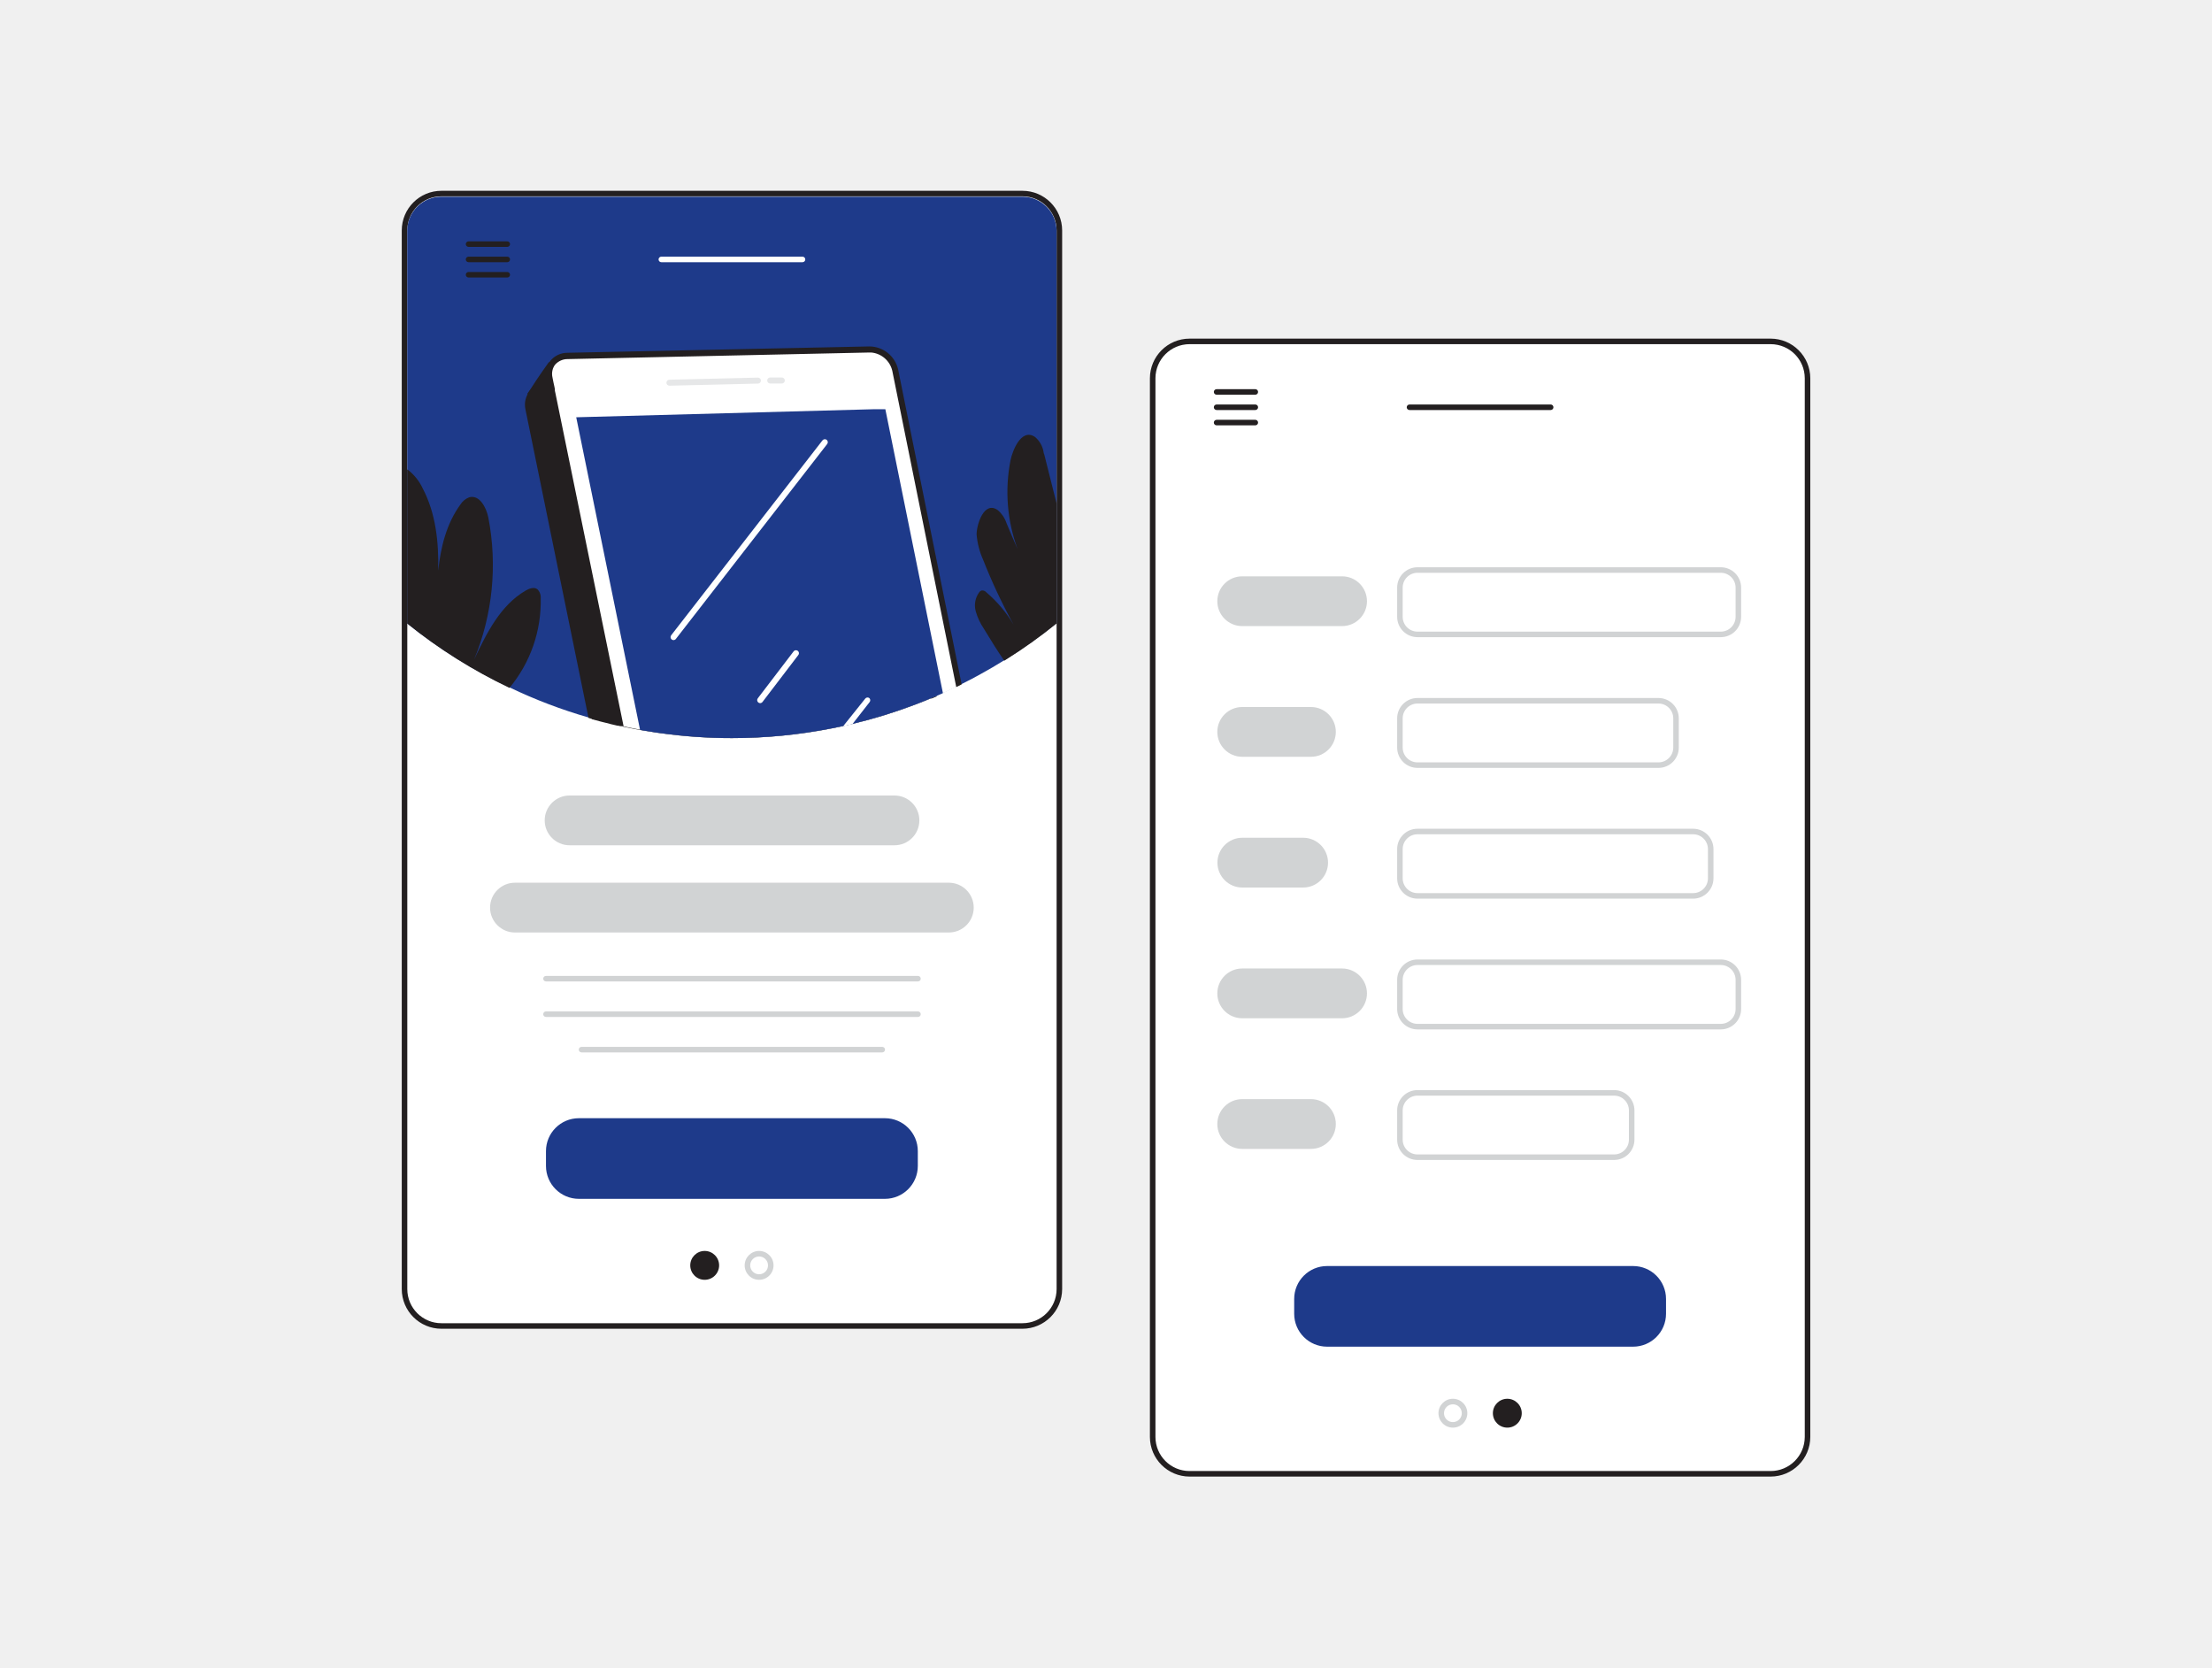
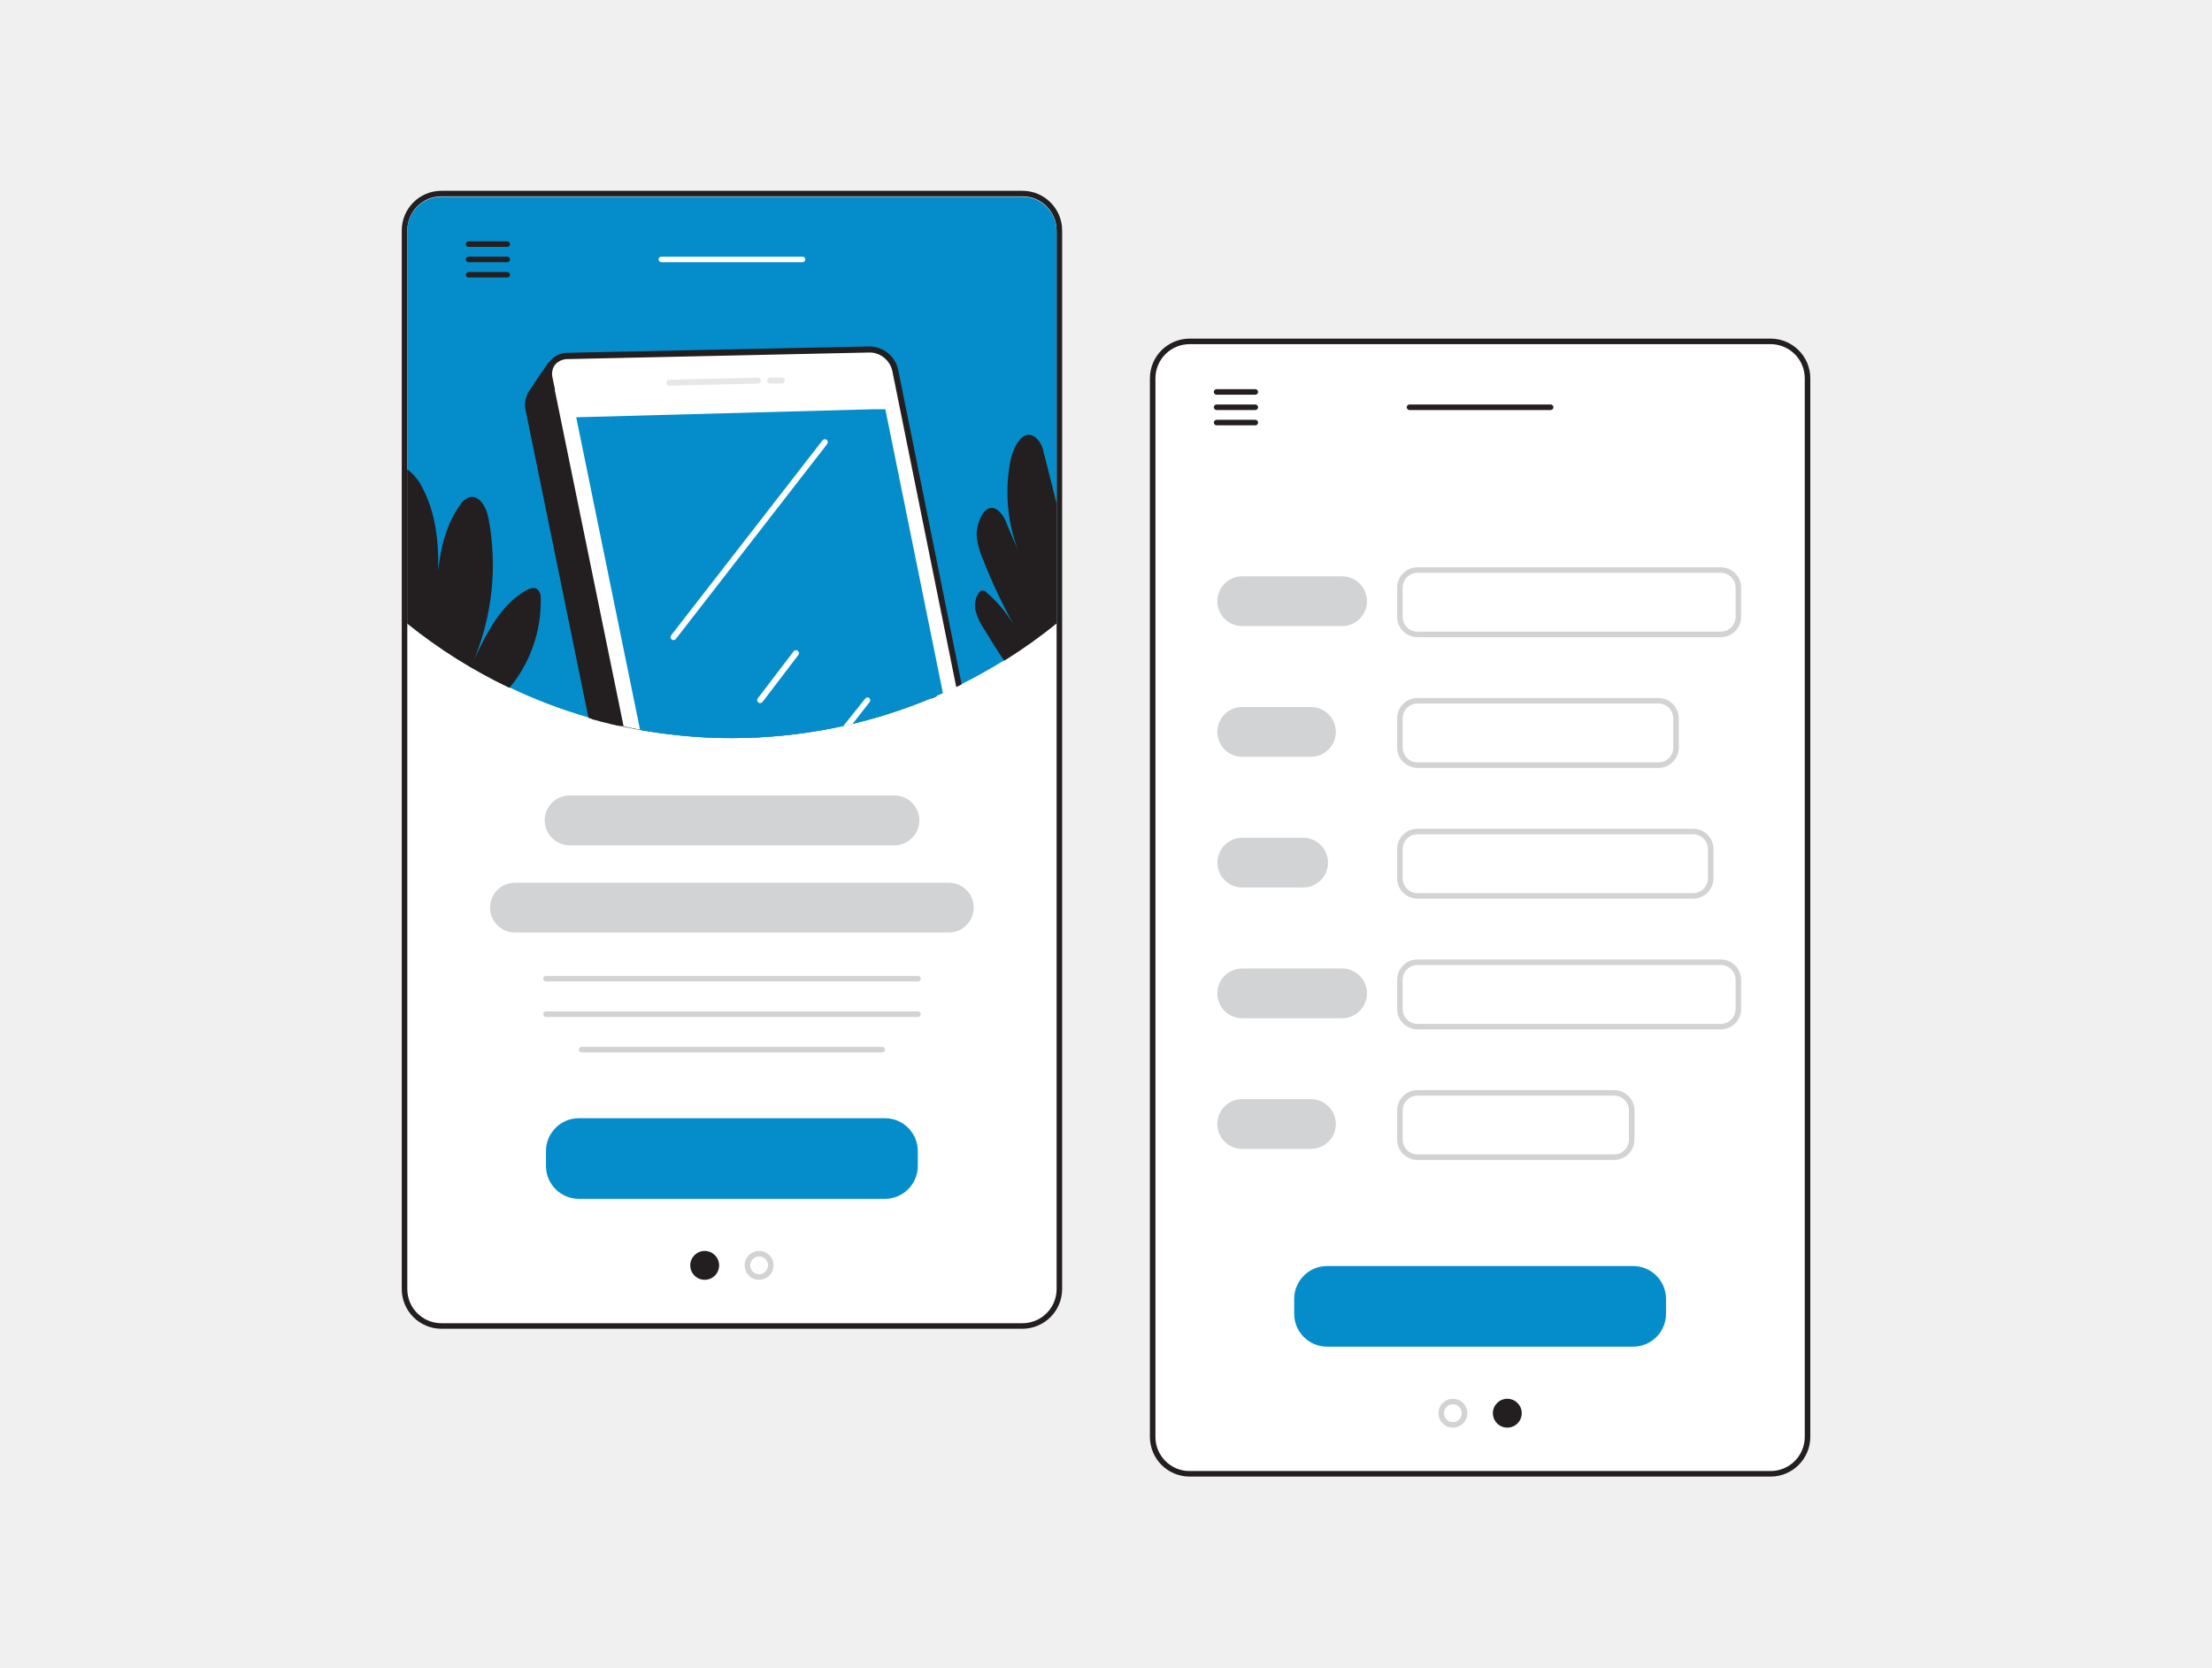
<svg xmlns="http://www.w3.org/2000/svg" viewBox="0 0 400 300" width="406" height="306" class="illustration styles_illustrationTablet__1DWOa">
  <g id="_247_landing_page_flatline" data-name="#247_landing_page_flatline">
    <path d="M191.07,40.93V232.35a6.18,6.18,0,0,1-6.18,6.17H79.82a6.17,6.17,0,0,1-6.17-6.17V40.93a6.17,6.17,0,0,1,6.17-6.17H184.89A6.18,6.18,0,0,1,191.07,40.93Z" fill="#fff" />
    <path d="M184.89,34.76a6.18,6.18,0,0,1,6.18,6.17V232.35a6.18,6.18,0,0,1-6.18,6.17H79.82a6.17,6.17,0,0,1-6.17-6.17V40.93a6.17,6.17,0,0,1,6.17-6.17H184.89m0-1H79.82a7.17,7.17,0,0,0-7.17,7.17V232.35a7.18,7.18,0,0,0,7.17,7.17H184.89a7.19,7.19,0,0,0,7.18-7.17V40.93a7.18,7.18,0,0,0-7.18-7.17Z" fill="#231f20" />
-     <path d="M191.06,40.92v71a92.07,92.07,0,0,1-9.21,6.57l-.26.16c-1.38.86-2.79,1.69-4.22,2.47-1.13.64-2.28,1.24-3.44,1.81l-.05,0-.45.23h0l-.48.23c-.76.37-1.52.72-2.29,1.07l-.12,0-.33.15-.44.19-.15.07-.17.07-.11.05-.2.08-.2.08c-.09,0-.19.08-.28.12l-.22.09c-.4.18-.79.34-1.19.5l-.94.37-.44.17-.44.17a92.34,92.34,0,0,1-11.26,3.46l-1.68.38-.5.11c-.49.11-1,.21-1.48.3a93.36,93.36,0,0,1-18.13,1.77,92.91,92.91,0,0,1-12.89-.89c-.6-.08-1.2-.16-1.79-.27l-.83-.13-.5-.08-.51-.09h-.08l-1-.19-.56-.11a5.41,5.41,0,0,1-.58-.12l-.83-.17-.49-.11-.08,0c-.15,0-.3-.06-.44-.09l-.15,0a2.22,2.22,0,0,1-.37-.09c-.54-.12-1.08-.25-1.61-.4l-.58-.14-.59-.15-.87-.24-.59-.16-.59-.16a91.56,91.56,0,0,1-14.28-5.43A93,93,0,0,1,73.64,112v-71a6.17,6.17,0,0,1,6.17-6.17H184.88A6.18,6.18,0,0,1,191.06,40.92Z" fill="#1e3a8a" />
+     <path d="M191.06,40.92v71a92.07,92.07,0,0,1-9.21,6.57l-.26.16c-1.38.86-2.79,1.69-4.22,2.47-1.13.64-2.28,1.24-3.44,1.81l-.05,0-.45.23h0l-.48.23c-.76.37-1.52.72-2.29,1.07l-.12,0-.33.15-.44.19-.15.07-.17.07-.11.05-.2.08-.2.08c-.09,0-.19.08-.28.12l-.22.09c-.4.18-.79.34-1.19.5l-.94.37-.44.17-.44.17a92.34,92.34,0,0,1-11.26,3.46l-1.68.38-.5.11c-.49.11-1,.21-1.48.3a93.36,93.36,0,0,1-18.13,1.77,92.91,92.91,0,0,1-12.89-.89c-.6-.08-1.2-.16-1.79-.27l-.83-.13-.5-.08-.51-.09h-.08l-1-.19-.56-.11a5.41,5.41,0,0,1-.58-.12l-.83-.17-.49-.11-.08,0c-.15,0-.3-.06-.44-.09l-.15,0a2.22,2.22,0,0,1-.37-.09c-.54-.12-1.08-.25-1.61-.4l-.58-.14-.59-.15-.87-.24-.59-.16-.59-.16a91.56,91.56,0,0,1-14.28-5.43A93,93,0,0,1,73.64,112v-71a6.17,6.17,0,0,1,6.17-6.17H184.88A6.18,6.18,0,0,1,191.06,40.92Z" fill="#048dca" />
    <path d="M91.73,43.9h-7a.5.5,0,0,1-.5-.5.51.51,0,0,1,.5-.5h7a.5.5,0,0,1,.5.5A.5.5,0,0,1,91.73,43.9Z" fill="#231f20" />
    <path d="M91.73,46.67h-7a.5.5,0,0,1,0-1h7a.5.5,0,0,1,0,1Z" fill="#231f20" />
    <path d="M91.73,49.44h-7a.5.5,0,0,1,0-1h7a.5.5,0,1,1,0,1Z" fill="#231f20" />
    <path d="M161.73,152.1H103a4.5,4.5,0,1,1,0-9h58.75a4.5,4.5,0,0,1,0,9Z" fill="#d1d3d4" />
    <path d="M171.58,167.87H93.12a4.5,4.5,0,0,1,0-9h78.46a4.5,4.5,0,1,1,0,9Z" fill="#d1d3d4" />
    <path d="M166,176.72H98.73a.5.5,0,0,1-.5-.5.5.5,0,0,1,.5-.5H166a.5.5,0,0,1,.5.5A.5.5,0,0,1,166,176.72Z" fill="#d1d3d4" />
    <path d="M166,183.14H98.73a.5.5,0,0,1-.5-.5.5.5,0,0,1,.5-.5H166a.5.5,0,0,1,.5.5A.5.5,0,0,1,166,183.14Z" fill="#d1d3d4" />
    <path d="M159.54,189.55H105.16a.5.5,0,0,1-.5-.5.5.5,0,0,1,.5-.5h54.38a.5.5,0,0,1,.5.5A.5.5,0,0,1,159.54,189.55Z" fill="#d1d3d4" />
-     <rect x="98.73" y="201.45" width="67.24" height="14.58" rx="5.95" fill="#1e3a8a" />
+     <rect x="98.73" y="201.45" width="67.24" height="14.58" rx="5.95" fill="#048dca" />
    <circle cx="127.43" cy="228.06" r="2.11" fill="#231f20" />
    <path d="M127.43,230.67a2.61,2.61,0,1,1,2.61-2.61A2.61,2.61,0,0,1,127.43,230.67Zm0-4.22a1.61,1.61,0,1,0,1.61,1.61A1.61,1.61,0,0,0,127.43,226.45Z" fill="#231f20" />
    <path d="M137.27,230.67a2.61,2.61,0,1,1,2.61-2.61A2.61,2.61,0,0,1,137.27,230.67Zm0-4.22a1.61,1.61,0,1,0,1.61,1.61A1.61,1.61,0,0,0,137.27,226.45Z" fill="#d1d3d4" />
    <path d="M145.12,46.67H119.59a.5.5,0,0,1,0-1h25.53a.5.5,0,0,1,0,1Z" fill="#fff" />
    <path d="M95.86,70.74s1.44-2.33,3.73-5.52c0,0,6.33,5.35,6.29,5.07S95.86,70.74,95.86,70.74Z" fill="#231f20" />
    <path d="M106,69.77c-.08,0-.23-.16-.43-.29s-.41-.33-.68-.53l-.63-.53c-1.1-.9-2.55-2.08-3.93-3.26l-.4-.33,0,0a.5.5,0,0,0-.41-.11.25.25,0,0,0-.16,0,.54.54,0,0,0-.21.16c-1.68,2.35-2.92,4.25-3.44,5.08l0,0a0,0,0,0,1,0,0,1.64,1.64,0,0,0-.17.26s-.07.1-.12.16a1.17,1.17,0,0,0,0,.11.62.62,0,0,0,.07.44.57.57,0,0,0,.42.26h.08l.3,0L99.49,71l.54,0a5,5,0,0,1,.54,0c2.57-.16,4.67-.26,5.11-.2a.41.41,0,0,0,.46,0,.53.53,0,0,0,.27-.56C106.39,70,106.37,69.87,106,69.77Zm-6.22.14-.55,0-2.09.16h-.28c.14-.21.29-.46.48-.73s.31-.47.49-.74l.89-1.32.52-.74c.14-.19.28-.38.41-.58l.2.15,2.73,2.31.63.5.65.54.24.19c-.87,0-2.09.08-3.79.19Z" fill="#231f20" />
    <path d="M168.91,125.28c-.09,0-.19.08-.28.12l-.22.09c-.4.18-.79.34-1.19.5l-.94.37-.44.17-.44.17a92.34,92.34,0,0,1-11.26,3.46l-1.68.38-.5.11c-.49.11-1,.21-1.48.3a93.36,93.36,0,0,1-18.13,1.77,92.91,92.91,0,0,1-12.89-.89c-.6-.08-1.2-.16-1.79-.27l-.83-.13-.5-.08-.51-.09h-.08l-1-.19-.56-.11a5.41,5.41,0,0,1-.58-.12l-.83-.17-.49-.11-.08,0c-.15,0-.3-.06-.44-.09l-.15,0a2.22,2.22,0,0,1-.37-.09c-.54-.12-1.08-.25-1.61-.4l-.58-.14-.59-.15-.87-.24-.59-.16L95.53,73.09a3.54,3.54,0,0,1,.11-1.87,5,5,0,0,1,.21-.48h0a.21.21,0,0,1,0-.06L96,70.5h0a3.17,3.17,0,0,1,1.37-1.1,3.68,3.68,0,0,1,1.47-.32h1.34l3.06-.08h1.68l15.64-.34h0l17-.35h0l1.2,0,3.12-.06h0l11.54-.25a4.82,4.82,0,0,1,4.62,3.74l.33,1.59Z" fill="#231f20" />
    <path d="M158.94,73.23l-.35-1.68a5.35,5.35,0,0,0-5.17-4.16l-11.66.24-2.89.08h0l-1.42,0h0l-16.68.34h0l-16.44.34-.82,0h0l-.84,0-2.55,0H98.82a4.35,4.35,0,0,0-1,.11A3.85,3.85,0,0,0,97,69a3.65,3.65,0,0,0-1.29,1l0,0a0,0,0,0,1,0,0,1.64,1.64,0,0,0-.17.26s-.07.1-.12.16a1.17,1.17,0,0,0,0,.11A3.91,3.91,0,0,0,95,73.2l11.42,55.87.59.16.59.16L96.05,73a3,3,0,0,1,.15-1.73,2.49,2.49,0,0,1,.33-.57,0,0,0,0,0,0,0l0,0a2.1,2.1,0,0,1,.61-.54,3,3,0,0,1,1.67-.5h.36l.54,0h.55l3.6-.08.86,0h.85l47.85-1a1.41,1.41,0,0,1,.29,0,4.27,4.27,0,0,1,3.8,3.3l.3,1.49,10.57,52.23.22-.09c.09,0,.19-.07.28-.12l.2-.08.2-.08.11-.05Z" fill="#231f20" />
    <path d="M173.43,123.23h0l-.48.23c-.76.37-1.52.72-2.29,1.07l-.12,0-.33.15-.44.19-.15.07-.17.07-.11.05-.2.08-.2.08c-.09,0-.19.08-.28.12l-.22.09c-.4.18-.79.34-1.19.5l-.94.37-.44.17-.44.17a92.34,92.34,0,0,1-11.26,3.46l-1.68.38-.5.11c-.49.11-1,.21-1.48.3a93.36,93.36,0,0,1-18.13,1.77,92.91,92.91,0,0,1-12.89-.89c-.6-.08-1.2-.16-1.79-.27l-.83-.13-.5-.08-.51-.09h-.08l-1-.19-.56-.11a5.41,5.41,0,0,1-.58-.12l-.83-.17-.49-.11-.08,0L100,71l-.11-.54h0l-.11-.55-.07-.31-.11-.54-.11-.54-.18-.91a3,3,0,0,1-.07-1,3.5,3.5,0,0,1,.37-1.3,0,0,0,0,1,0,0,2.39,2.39,0,0,1,.31-.45,3.44,3.44,0,0,1,2.68-1.25l54.6-1.14a4.8,4.8,0,0,1,4.63,3.73Z" fill="#fff" />
    <path d="M162.41,66.06a5.37,5.37,0,0,0-5.18-4.16l-54.6,1.15a4,4,0,0,0-3.11,1.45c-.06.08-.11.16-.16.24a3.71,3.71,0,0,0-.61,2.59,1.85,1.85,0,0,0,.06.39l.17.81.1.53.12.56.06.33.11.54h0l.12.54,12.12,59.37.15,0c.14,0,.29.07.44.09l.08,0,.49.11L100.57,71l-.11-.55-.12-.54,0-.3-.11-.54-.12-.54-.2-1a2.88,2.88,0,0,1,0-1.34,2.25,2.25,0,0,1,.19-.53,1.93,1.93,0,0,1,.29-.47,3,3,0,0,1,2.3-1L157.26,63c.09,0,.18,0,.28,0a4.3,4.3,0,0,1,3.81,3.29l11.57,57.2.48-.23h0l.45-.23.05,0Z" fill="#231f20" />
-     <path d="M170.51,124.59l-.33.15-.44.19-.15.07-.17.07-.11.05-.2.08-.2.08c-.09,0-.19.08-.28.12l-.22.09c-.4.18-.79.34-1.19.5l-.94.37-.44.17-.44.17a92.34,92.34,0,0,1-11.26,3.46l-1.68.38-.5.11c-.49.11-1,.21-1.48.3a93.36,93.36,0,0,1-18.13,1.77,92.91,92.91,0,0,1-12.89-.89c-.6-.08-1.2-.16-1.79-.27l-.83-.13-.5-.08-.51-.09h-.08L104.2,74.71l53.64-1.45h.55l.55,0,1.16,0Z" fill="#1e3a8a" />
+     <path d="M170.51,124.59l-.33.15-.44.19-.15.07-.17.07-.11.05-.2.08-.2.08c-.09,0-.19.08-.28.12l-.22.09c-.4.18-.79.34-1.19.5l-.94.37-.44.17-.44.17a92.34,92.34,0,0,1-11.26,3.46l-1.68.38-.5.11c-.49.11-1,.21-1.48.3a93.36,93.36,0,0,1-18.13,1.77,92.91,92.91,0,0,1-12.89-.89c-.6-.08-1.2-.16-1.79-.27l-.83-.13-.5-.08-.51-.09h-.08L104.2,74.71l53.64-1.45h.55l.55,0,1.16,0Z" fill="#048dca" />
    <path d="M121.05,69a.54.54,0,0,1,0-1.08l16-.38a.54.54,0,0,1,.55.53.54.54,0,0,1-.53.55l-16,.38Z" fill="#e6e7e8" />
    <path d="M139.24,68.6a.55.55,0,0,1-.51-.53.54.54,0,0,1,.53-.55l2.11,0a.54.54,0,0,1,.55.52.54.54,0,0,1-.52.56l-2.12,0Z" fill="#e6e7e8" />
    <path d="M121.76,115a.58.58,0,0,1-.3-.11.55.55,0,0,1-.09-.76l27.36-35.24a.54.54,0,0,1,.76-.1.55.55,0,0,1,.09.76l-27.36,35.24A.54.54,0,0,1,121.76,115Z" fill="#fff" />
    <path d="M157.26,126.2l-3.12,4-1.68.38,4-5a.53.53,0,0,1,.75-.09A.54.54,0,0,1,157.26,126.2Z" fill="#fff" />
    <path d="M137.43,126.4a.61.61,0,0,1-.29-.11.54.54,0,0,1-.11-.76l6.45-8.45a.54.54,0,1,1,.85.66l-6.44,8.44A.54.54,0,0,1,137.43,126.4Z" fill="#fff" />
    <path d="M92.13,123.64A93,93,0,0,1,73.64,112V84.12a9.11,9.11,0,0,1,2.78,3.41c2.39,4.55,2.93,9.71,2.82,14.91.46-4.31,1.5-8.48,4-11.93a3.26,3.26,0,0,1,1.61-1.33c1.83-.52,3.09,1.81,3.46,3.68a44.93,44.93,0,0,1-2.58,25.67c2.25-4.77,4.76-9.83,9.32-12.48.65-.38,1.51-.7,2.12-.25a2.06,2.06,0,0,1,.61,1.62A24.49,24.49,0,0,1,92.13,123.64Z" fill="#231f20" />
    <path d="M191.06,90.29V112a92.07,92.07,0,0,1-9.21,6.57l-.26.16c-1.28-1.89-2.5-3.83-3.67-5.78a10.79,10.79,0,0,1-1.49-3.21,4,4,0,0,1,.63-3.37.82.82,0,0,1,.51-.35,1,1,0,0,1,.79.34,23.17,23.17,0,0,1,4.94,5.87,101.89,101.89,0,0,1-5.53-11.78,13.82,13.82,0,0,1-1.17-4.57c0-1.76,1.35-6.15,3.84-4.37A5.24,5.24,0,0,1,182,93.83c.65,1.56,1.3,3.13,2,4.68a29.74,29.74,0,0,1-1.27-16c.32-1.63,1.89-5.87,4.39-4.27A4.44,4.44,0,0,1,188.71,81c0,.17.09.33.14.49C189.59,84.42,190.32,87.36,191.06,90.29Z" fill="#231f20" />
    <rect x="208.94" y="61.49" width="117.42" height="203.76" rx="6.17" fill="#fff" />
    <path d="M320.19,61.49a6.17,6.17,0,0,1,6.17,6.17V259.08a6.18,6.18,0,0,1-6.17,6.17H215.11a6.17,6.17,0,0,1-6.17-6.17V67.66a6.17,6.17,0,0,1,6.17-6.17H320.19m0-1H215.11a7.18,7.18,0,0,0-7.17,7.17V259.08a7.18,7.18,0,0,0,7.17,7.17H320.19a7.18,7.18,0,0,0,7.17-7.17V67.66a7.18,7.18,0,0,0-7.17-7.17Z" fill="#231f20" />
    <path d="M227,70.63h-7a.5.5,0,0,1-.5-.5.5.5,0,0,1,.5-.5h7a.5.5,0,0,1,.5.5A.5.5,0,0,1,227,70.63Z" fill="#231f20" />
    <path d="M227,73.4h-7a.5.5,0,0,1-.5-.5.5.5,0,0,1,.5-.5h7a.5.5,0,0,1,.5.5A.5.5,0,0,1,227,73.4Z" fill="#231f20" />
    <path d="M227,76.17h-7a.5.5,0,0,1,0-1h7a.5.5,0,0,1,0,1Z" fill="#231f20" />
-     <rect x="234.03" y="228.18" width="67.24" height="14.58" rx="5.95" fill="#1e3a8a" />
+     <rect x="234.03" y="228.18" width="67.24" height="14.58" rx="5.95" fill="#048dca" />
    <path d="M242.69,112.47H224.63a4.5,4.5,0,0,1,0-9h18.06a4.5,4.5,0,0,1,0,9Z" fill="#d1d3d4" />
    <path d="M311.17,114.47H256.33a3.68,3.68,0,0,1-3.68-3.67v-5.29a3.68,3.68,0,0,1,3.68-3.68h54.84a3.68,3.68,0,0,1,3.68,3.68v5.29A3.68,3.68,0,0,1,311.17,114.47Zm-54.84-11.64a2.68,2.68,0,0,0-2.68,2.68v5.29a2.68,2.68,0,0,0,2.68,2.67h54.84a2.68,2.68,0,0,0,2.68-2.67v-5.29a2.68,2.68,0,0,0-2.68-2.68Z" fill="#d1d3d4" />
    <path d="M237.06,136.1H224.63a4.5,4.5,0,0,1,0-9h12.43a4.5,4.5,0,0,1,0,9Z" fill="#d1d3d4" />
    <path d="M299.91,138.11H256.33a3.68,3.68,0,0,1-3.68-3.67v-5.29a3.68,3.68,0,0,1,3.68-3.68h43.58a3.68,3.68,0,0,1,3.67,3.68v5.29A3.68,3.68,0,0,1,299.91,138.11Zm-43.58-11.64a2.68,2.68,0,0,0-2.68,2.68v5.29a2.68,2.68,0,0,0,2.68,2.67h43.58a2.68,2.68,0,0,0,2.67-2.67v-5.29a2.68,2.68,0,0,0-2.67-2.68Z" fill="#d1d3d4" />
    <path d="M235.65,159.74h-11a4.5,4.5,0,0,1,0-9h11a4.5,4.5,0,0,1,0,9Z" fill="#d1d3d4" />
    <path d="M306.17,161.75H256.33a3.68,3.68,0,0,1-3.68-3.68v-5.29a3.68,3.68,0,0,1,3.68-3.67h49.84a3.68,3.68,0,0,1,3.68,3.67v5.29A3.68,3.68,0,0,1,306.17,161.75Zm-49.84-11.64a2.68,2.68,0,0,0-2.68,2.67v5.29a2.68,2.68,0,0,0,2.68,2.68h49.84a2.68,2.68,0,0,0,2.68-2.68v-5.29a2.68,2.68,0,0,0-2.68-2.67Z" fill="#d1d3d4" />
    <path d="M242.69,183.38H224.63a4.5,4.5,0,0,1,0-9h18.06a4.5,4.5,0,0,1,0,9Z" fill="#d1d3d4" />
    <path d="M311.17,185.39H256.33a3.68,3.68,0,0,1-3.68-3.68v-5.29a3.68,3.68,0,0,1,3.68-3.67h54.84a3.68,3.68,0,0,1,3.68,3.67v5.29A3.68,3.68,0,0,1,311.17,185.39Zm-54.84-11.64a2.68,2.68,0,0,0-2.68,2.67v5.29a2.68,2.68,0,0,0,2.68,2.68h54.84a2.68,2.68,0,0,0,2.68-2.68v-5.29a2.68,2.68,0,0,0-2.68-2.67Z" fill="#d1d3d4" />
    <path d="M237.06,207H224.63a4.5,4.5,0,0,1,0-9h12.43a4.5,4.5,0,0,1,0,9Z" fill="#d1d3d4" />
    <path d="M291.89,209H256.33a3.67,3.67,0,0,1-3.68-3.67v-5.29a3.67,3.67,0,0,1,3.68-3.67h35.56a3.67,3.67,0,0,1,3.67,3.67v5.29A3.67,3.67,0,0,1,291.89,209Zm-35.56-11.63a2.68,2.68,0,0,0-2.68,2.67v5.29a2.68,2.68,0,0,0,2.68,2.67h35.56a2.67,2.67,0,0,0,2.67-2.67v-5.29a2.67,2.67,0,0,0-2.67-2.67Z" fill="#d1d3d4" />
    <circle cx="272.57" cy="254.79" r="2.11" fill="#231f20" />
    <path d="M272.57,257.4a2.61,2.61,0,1,1,2.61-2.61A2.61,2.61,0,0,1,272.57,257.4Zm0-4.22a1.61,1.61,0,1,0,1.61,1.61A1.61,1.61,0,0,0,272.57,253.18Z" fill="#231f20" />
    <path d="M262.73,257.4a2.61,2.61,0,1,1,2.61-2.61A2.61,2.61,0,0,1,262.73,257.4Zm0-4.22a1.61,1.61,0,1,0,1.61,1.61A1.61,1.61,0,0,0,262.73,253.18Z" fill="#d1d3d4" />
    <path d="M280.41,73.4H254.88a.5.5,0,0,1-.5-.5.51.51,0,0,1,.5-.5h25.53a.5.5,0,0,1,.5.5A.5.5,0,0,1,280.41,73.4Z" fill="#231f20" />
  </g>
</svg>
